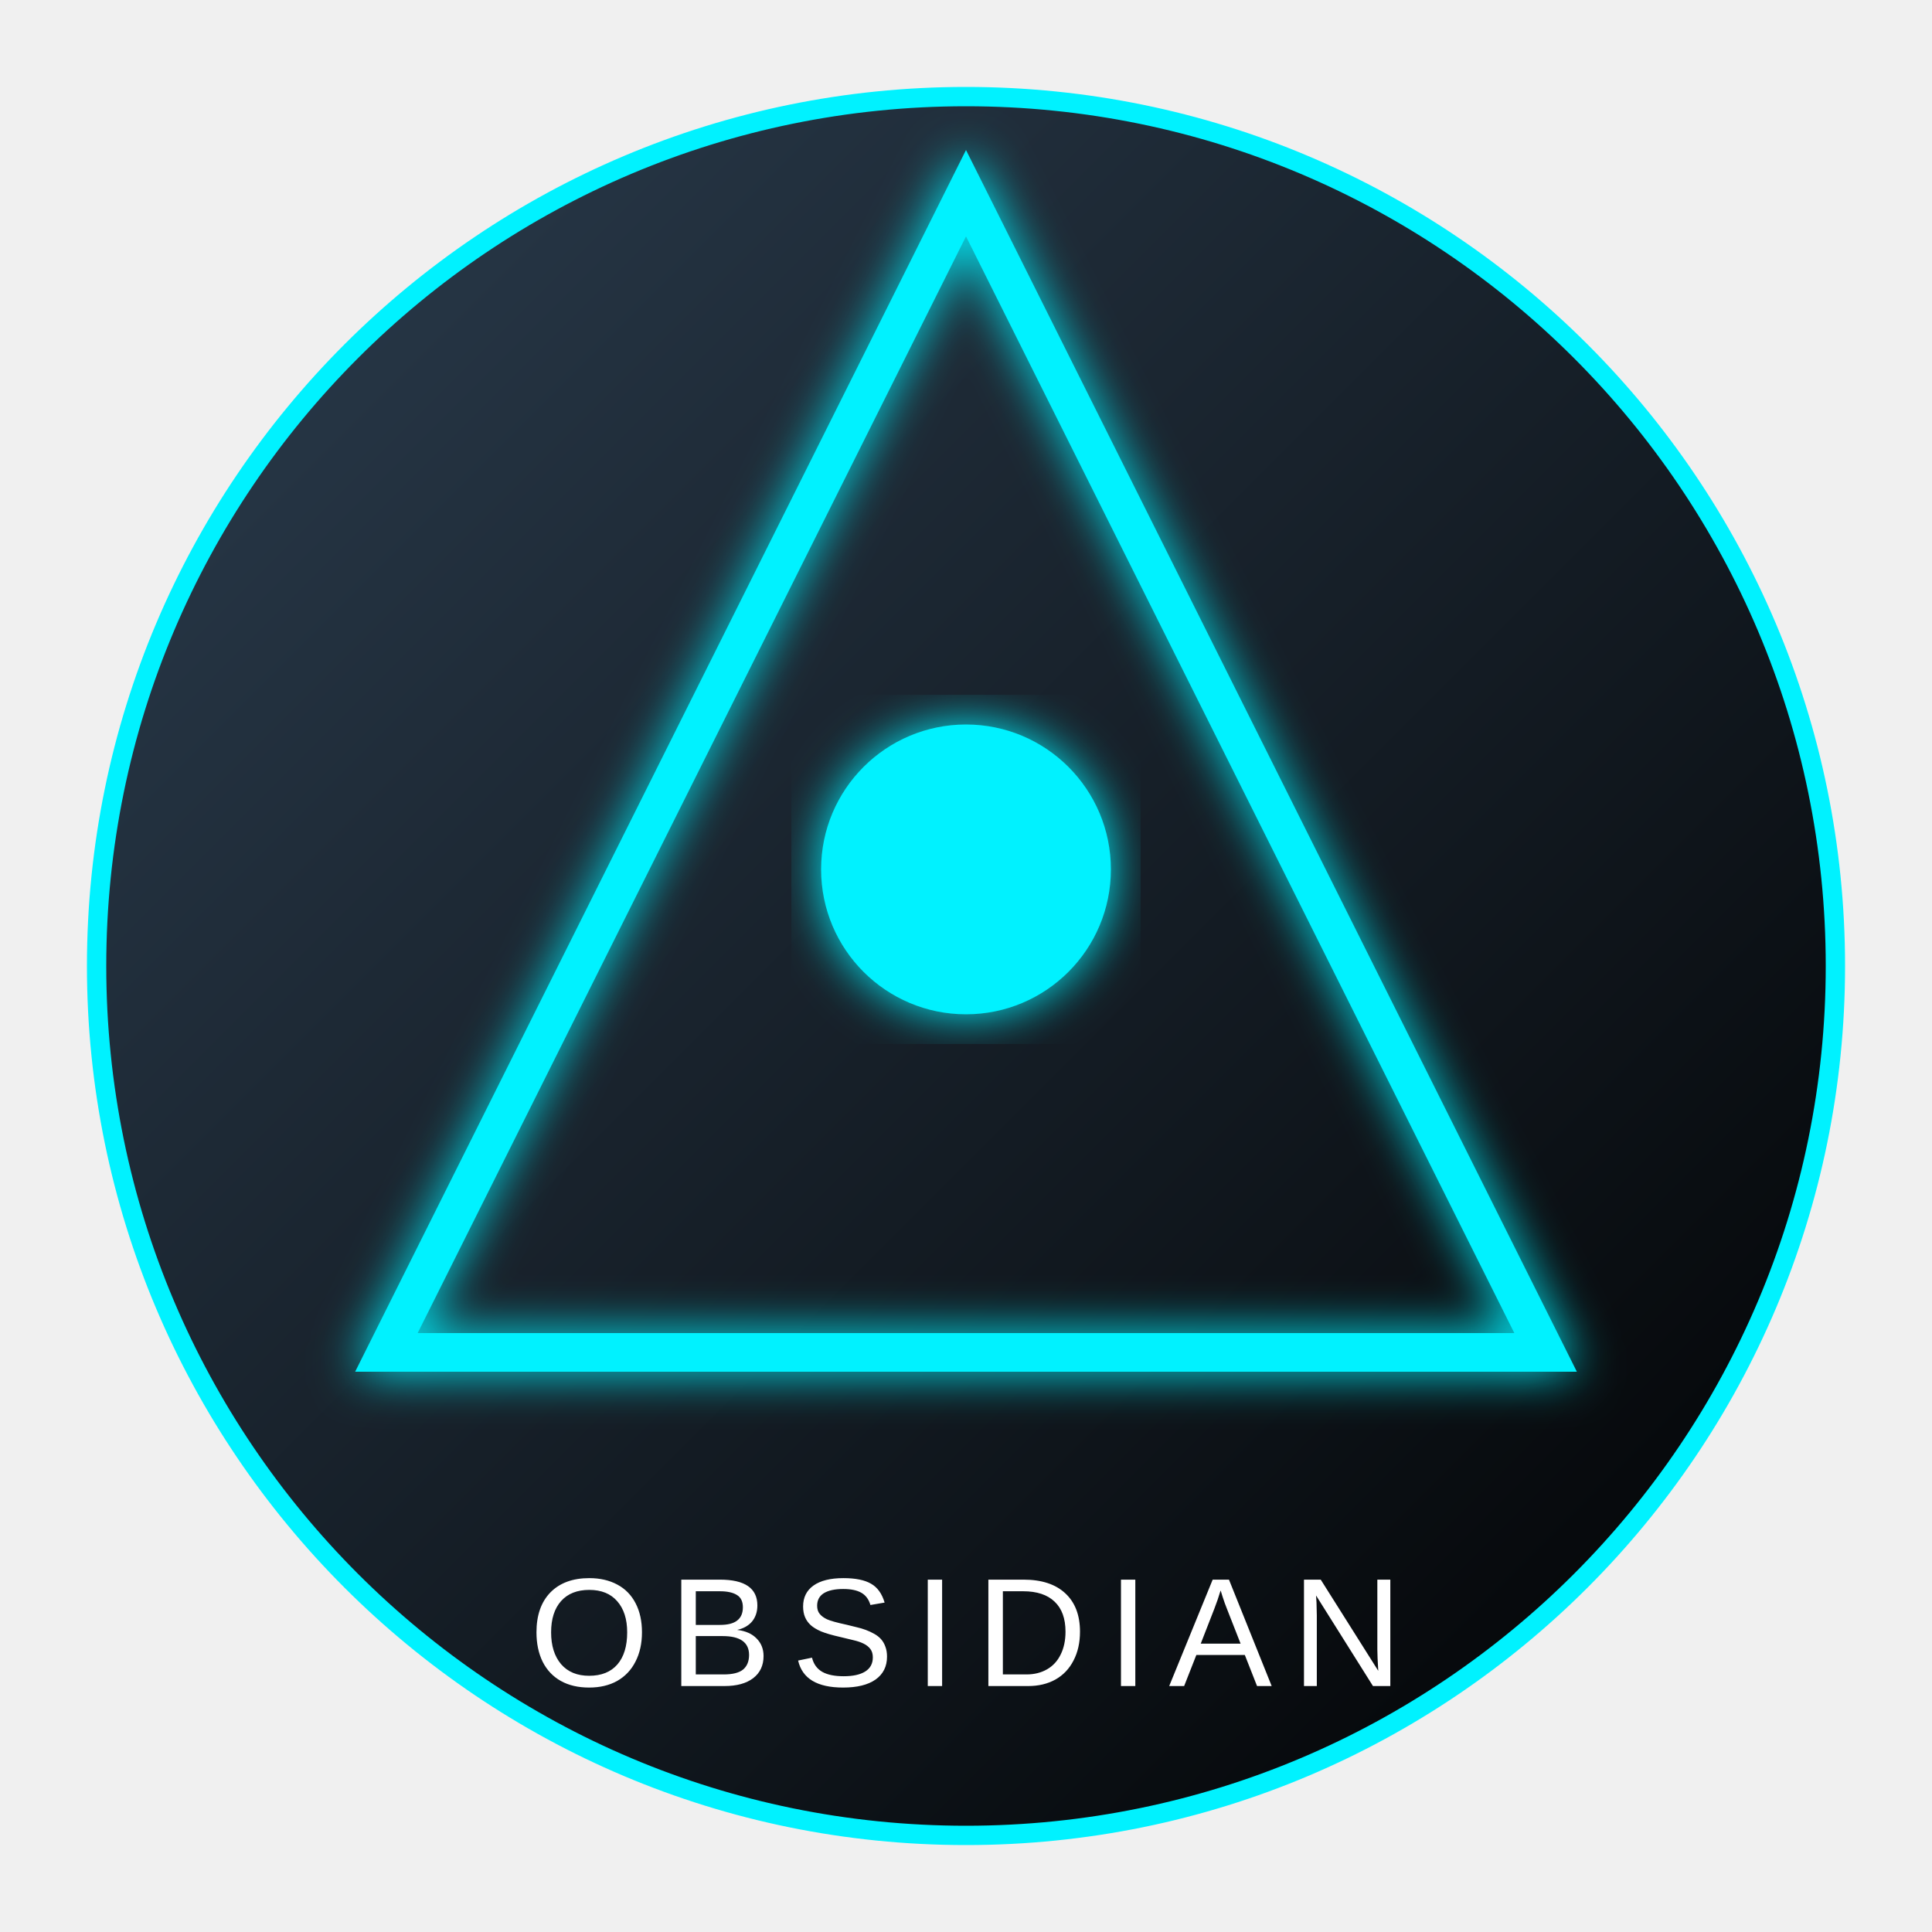
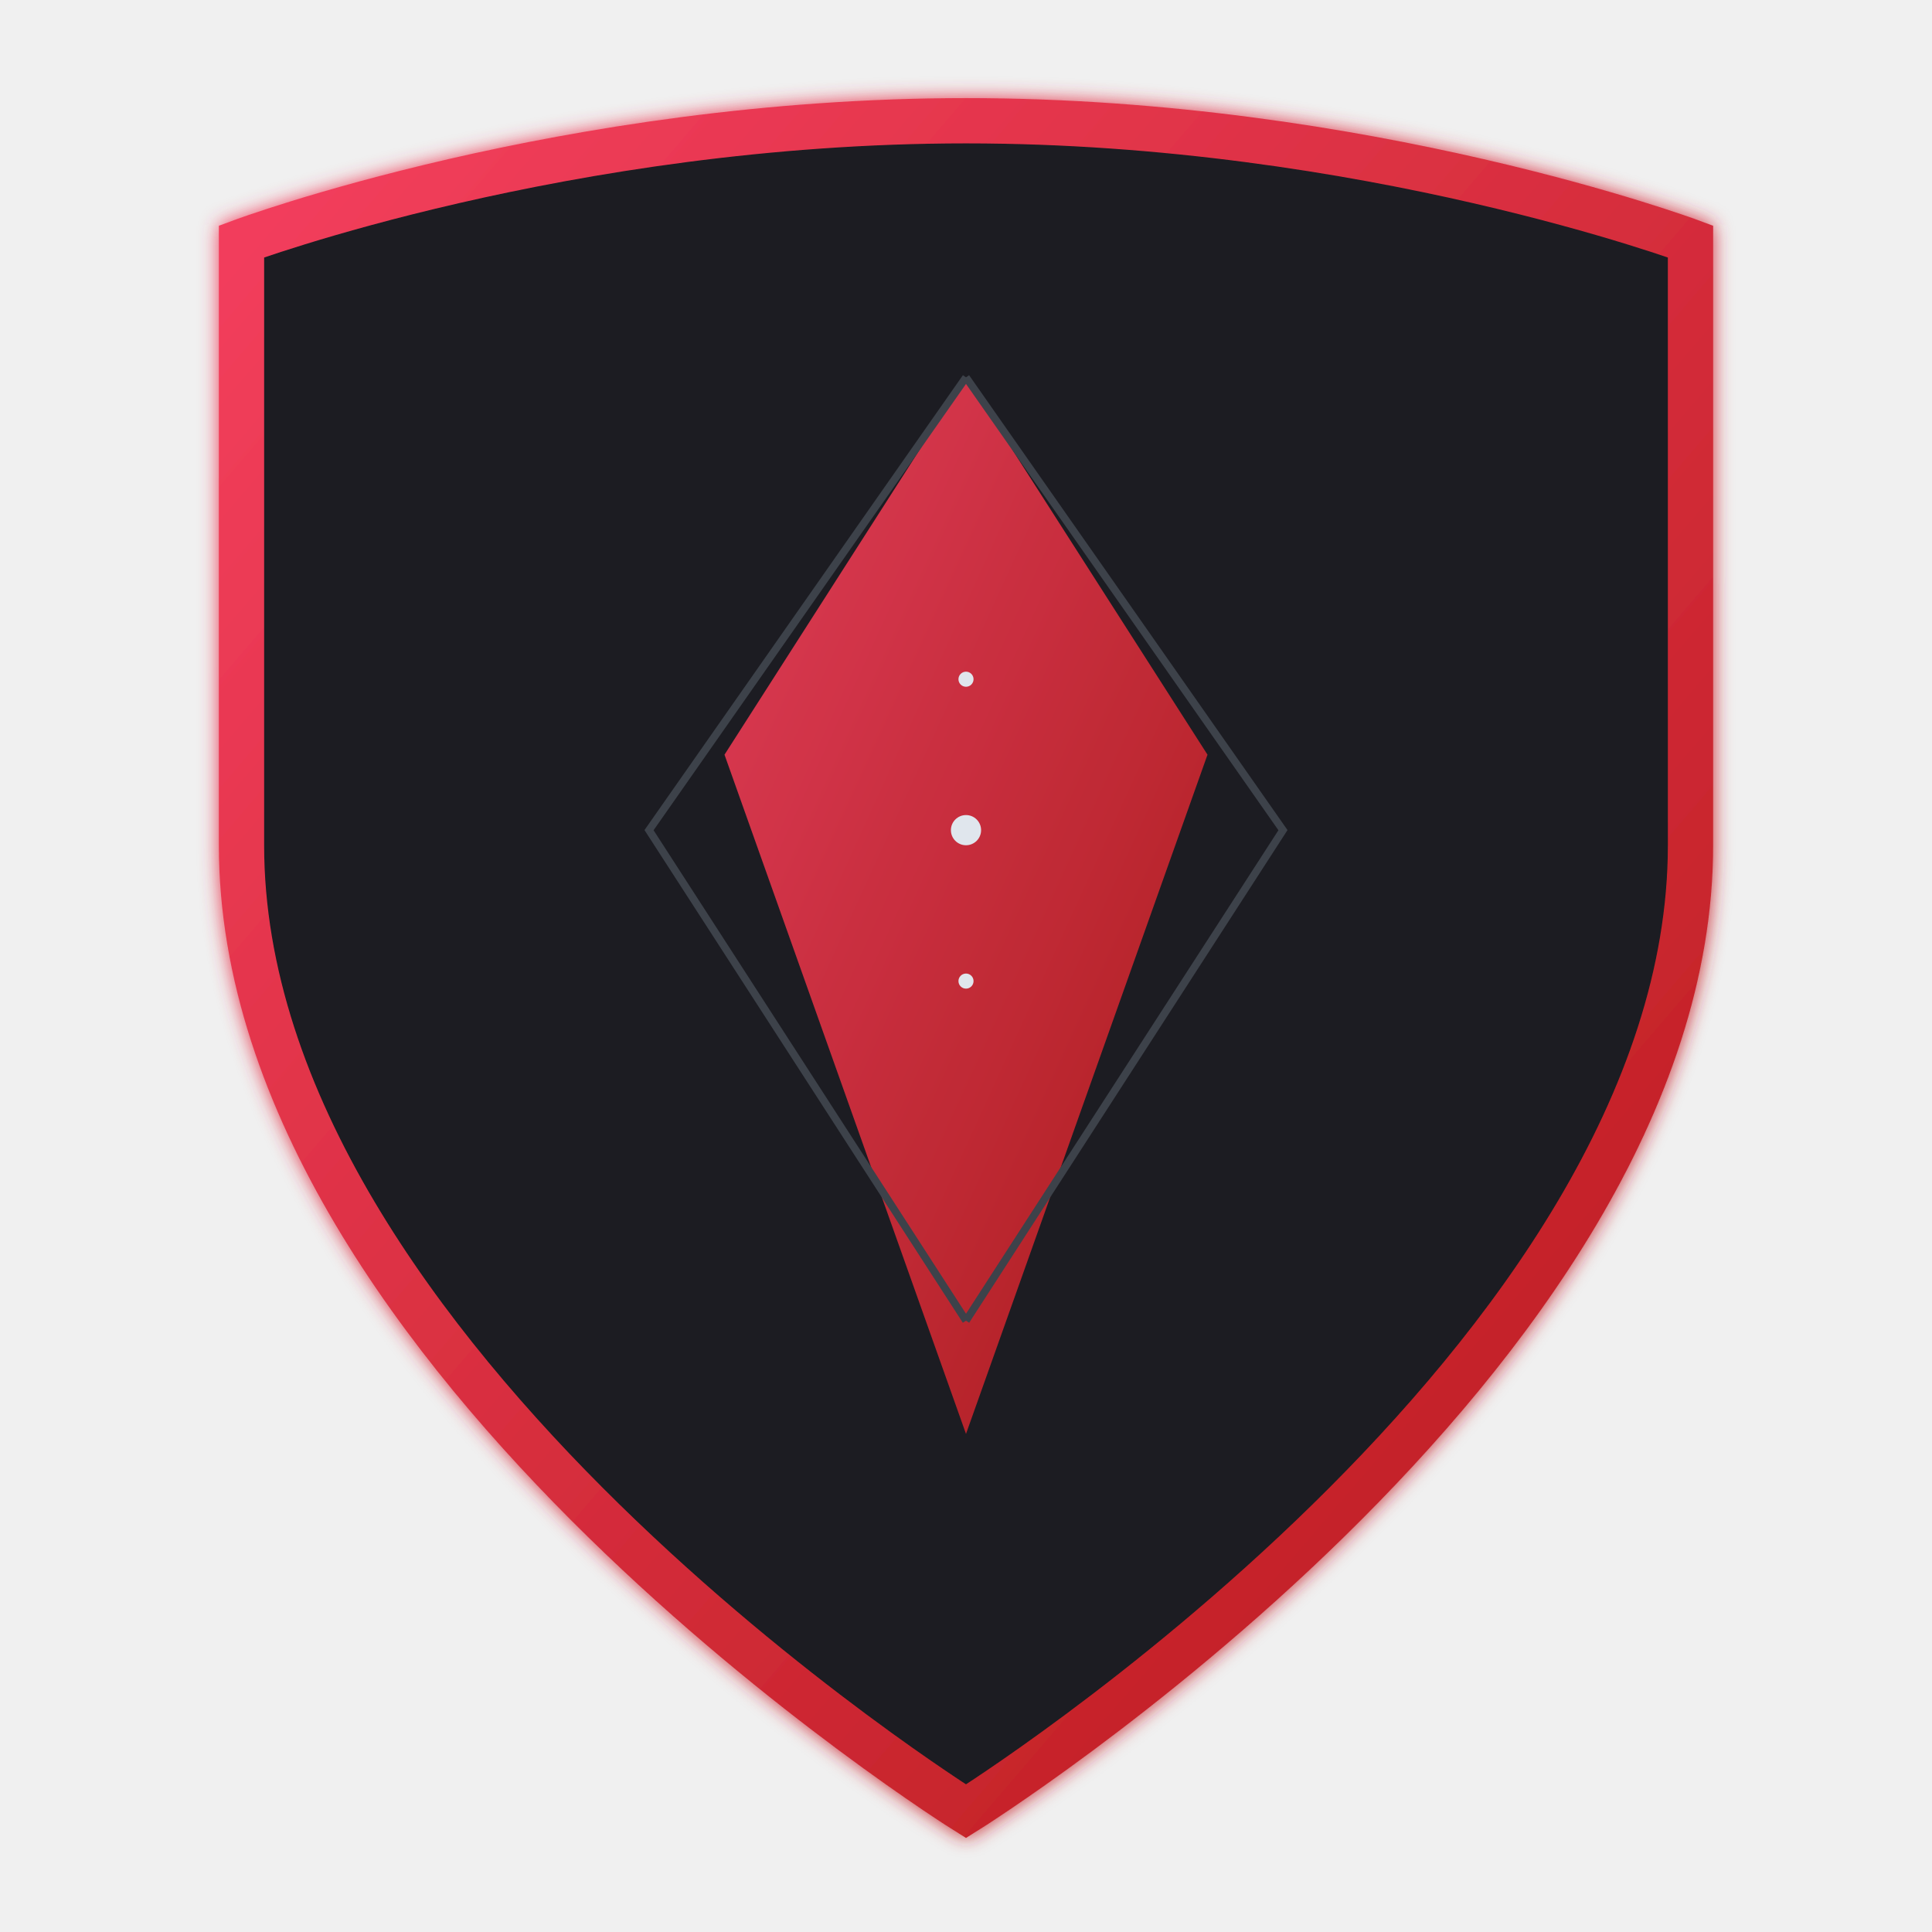
- <svg xmlns="http://www.w3.org/2000/svg" viewBox="0 0 200 200">
+ <svg xmlns="http://www.w3.org/2000/svg" viewBox="0 0 512 512" width="512" height="512">
  <defs>
-     <linearGradient id="grad1" x1="0%" y1="0%" x2="100%" y2="100%">
-       <stop offset="0%" style="stop-color:#2c3e50;stop-opacity:1" />
-       <stop offset="100%" style="stop-color:#000000;stop-opacity:1" />
+     <linearGradient id="obsidianGradient" x1="0%" y1="0%" x2="100%" y2="100%">
+       <stop offset="0%" style="stop-color:#f43f5e;stop-opacity:1" />
+       <stop offset="100%" style="stop-color:#b91c1c;stop-opacity:1" />
    </linearGradient>
    <filter id="glow">
      <feGaussianBlur stdDeviation="2.5" result="coloredBlur" />
      <feMerge>
        <feMergeNode in="coloredBlur" />
        <feMergeNode in="SourceGraphic" />
      </feMerge>
    </filter>
  </defs>
-   <circle cx="100" cy="100" r="90" fill="url(#grad1)" stroke="#00f2ff" stroke-width="2" />
-   <path d="M100 20 L40 140 H160 Z" fill="none" stroke="#00f2ff" stroke-width="4" filter="url(#glow)" />
-   <circle cx="100" cy="90" r="15" fill="#00f2ff" filter="url(#glow)">
-     <animate attributeName="opacity" values="0.5;1;0.5" duration="3s" repeatCount="indefinite" />
-   </circle>
-   <text x="50%" y="170" dominant-baseline="middle" text-anchor="middle" fill="#ffffff" font-family="Arial, sans-serif" font-size="16" letter-spacing="2">OBSIDIAN</text>
+   <path d="M256 32 C 150 32, 64 64, 64 64 L 64 224 C 64 360, 256 480, 256 480 C 256 480, 448 360, 448 224 L 448 64 C 448 64, 362 32, 256 32 Z" fill="#1a1d21" stroke="url(#obsidianGradient)" stroke-width="12" filter="url(#glow)" />
+   <path d="M256 100 L 320 200 L 256 380 L 192 200 Z" fill="url(#obsidianGradient)" opacity="0.9" />
+   <path d="M256 100 L 340 220 L 256 350" fill="none" stroke="#3d424a" stroke-width="2" />
+   <path d="M256 100 L 172 220 L 256 350" fill="none" stroke="#3d424a" stroke-width="2" />
+   <circle cx="256" cy="220" r="4" fill="#e0e6ed" />
+   <circle cx="256" cy="180" r="2" fill="#e0e6ed" />
+   <circle cx="256" cy="260" r="2" fill="#e0e6ed" />
</svg>
